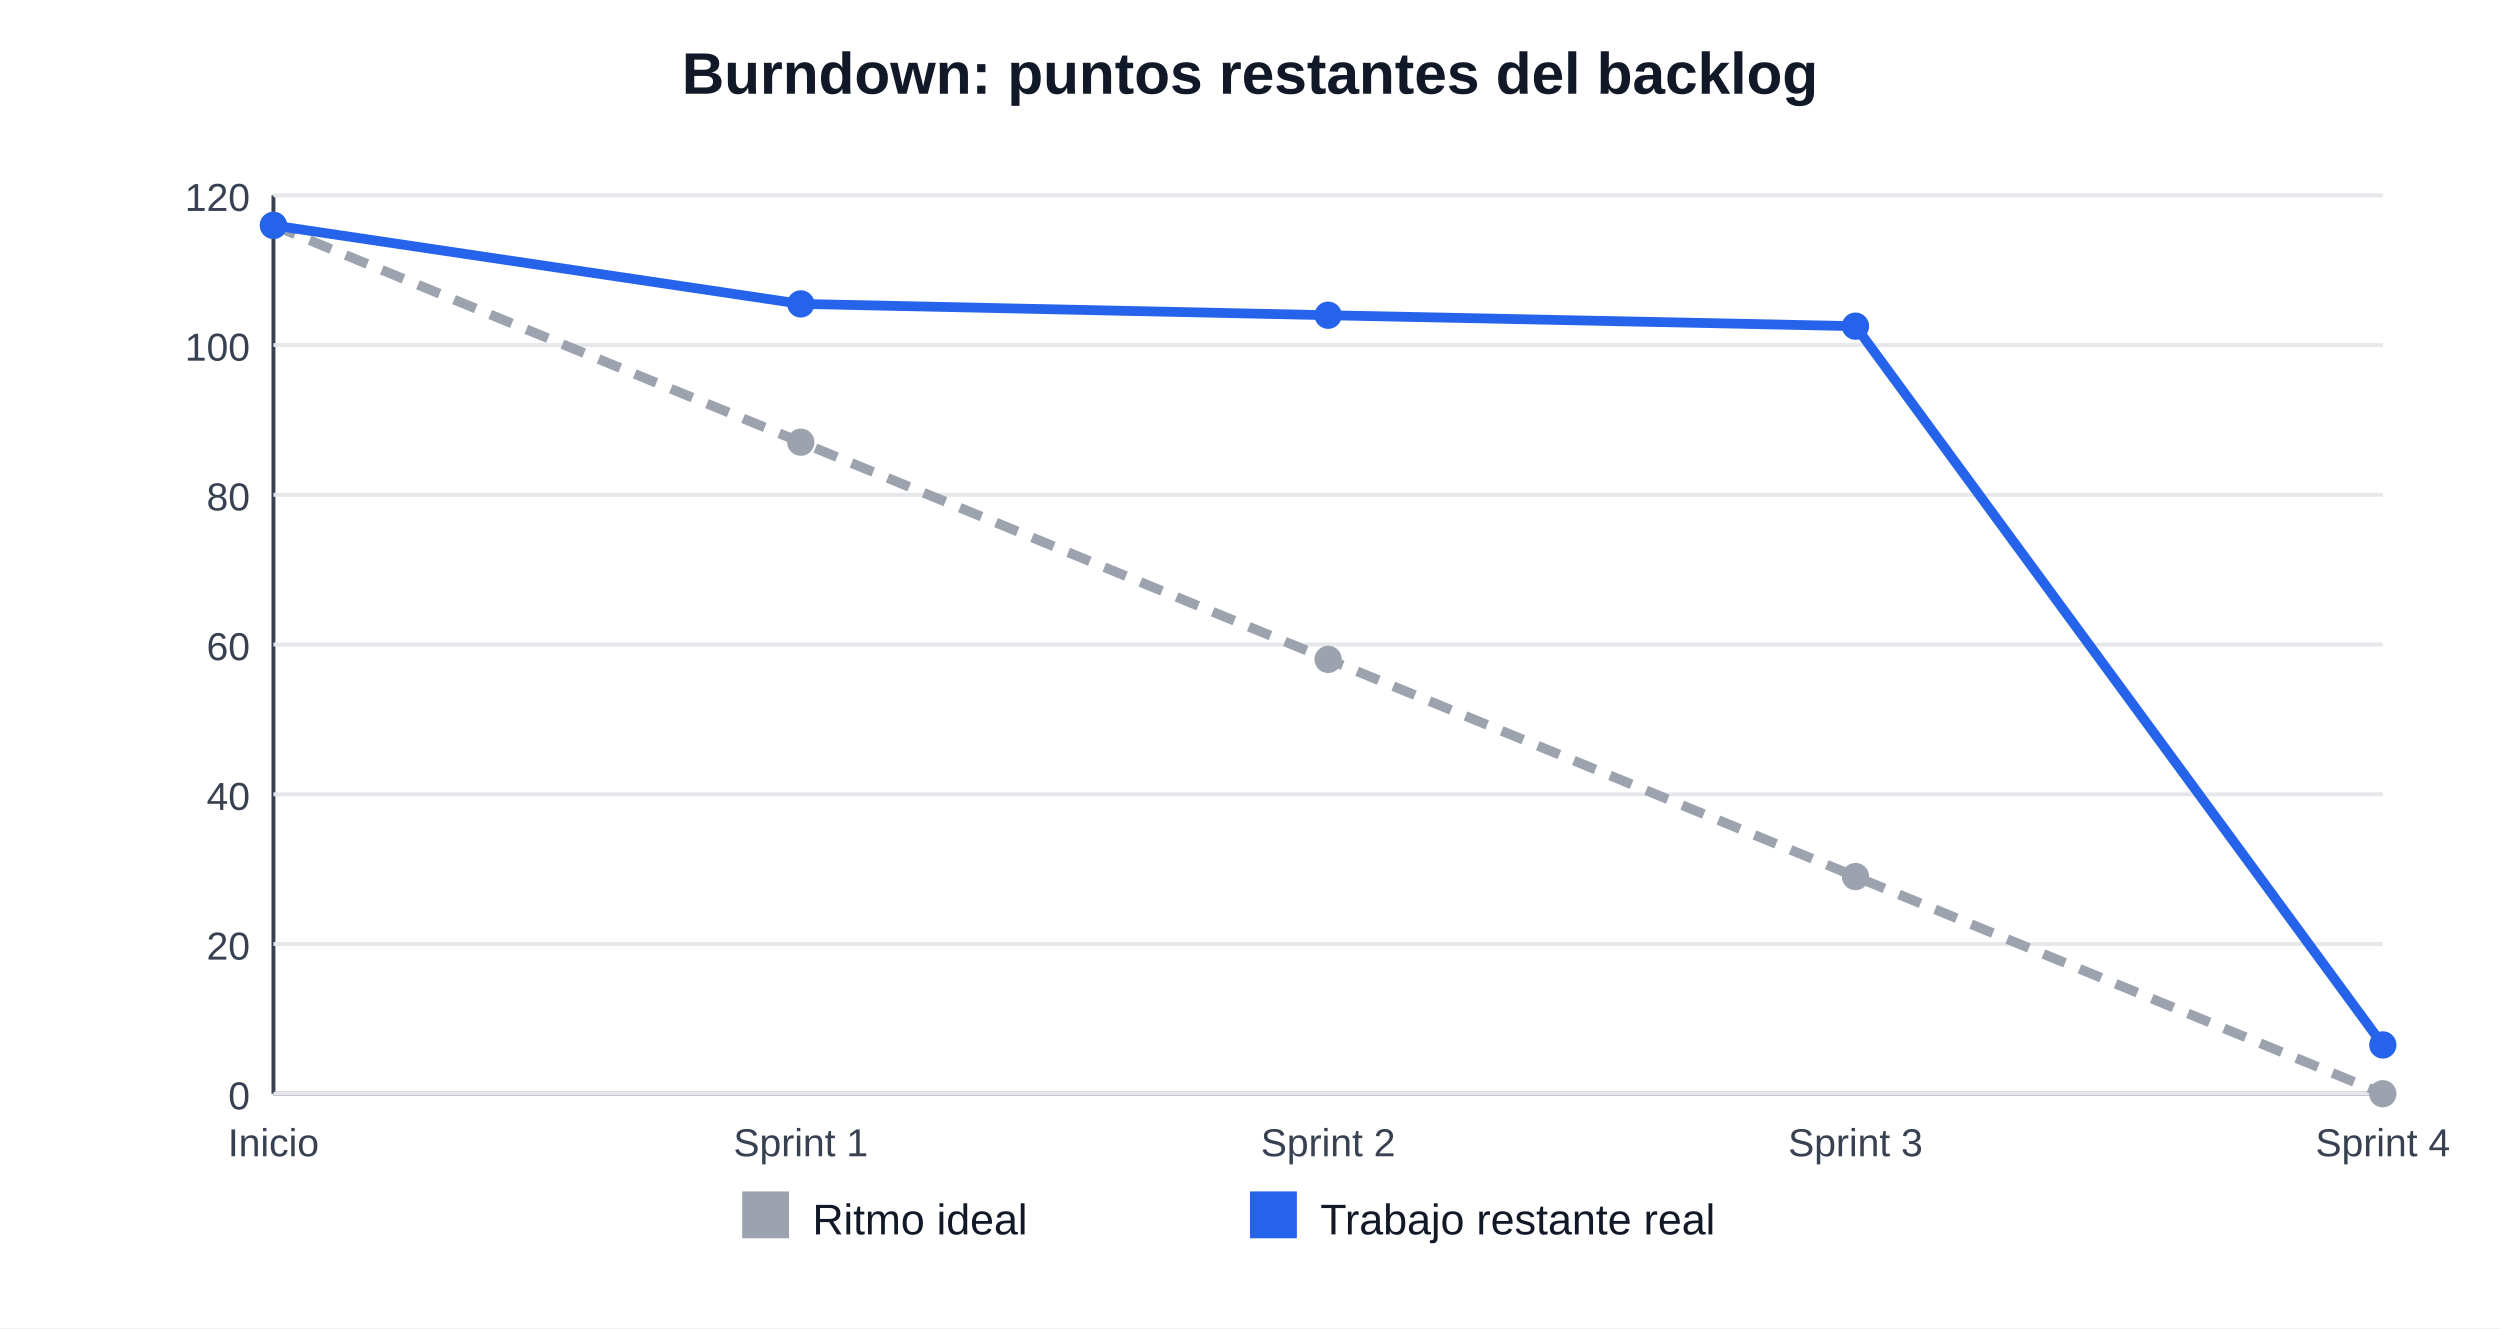
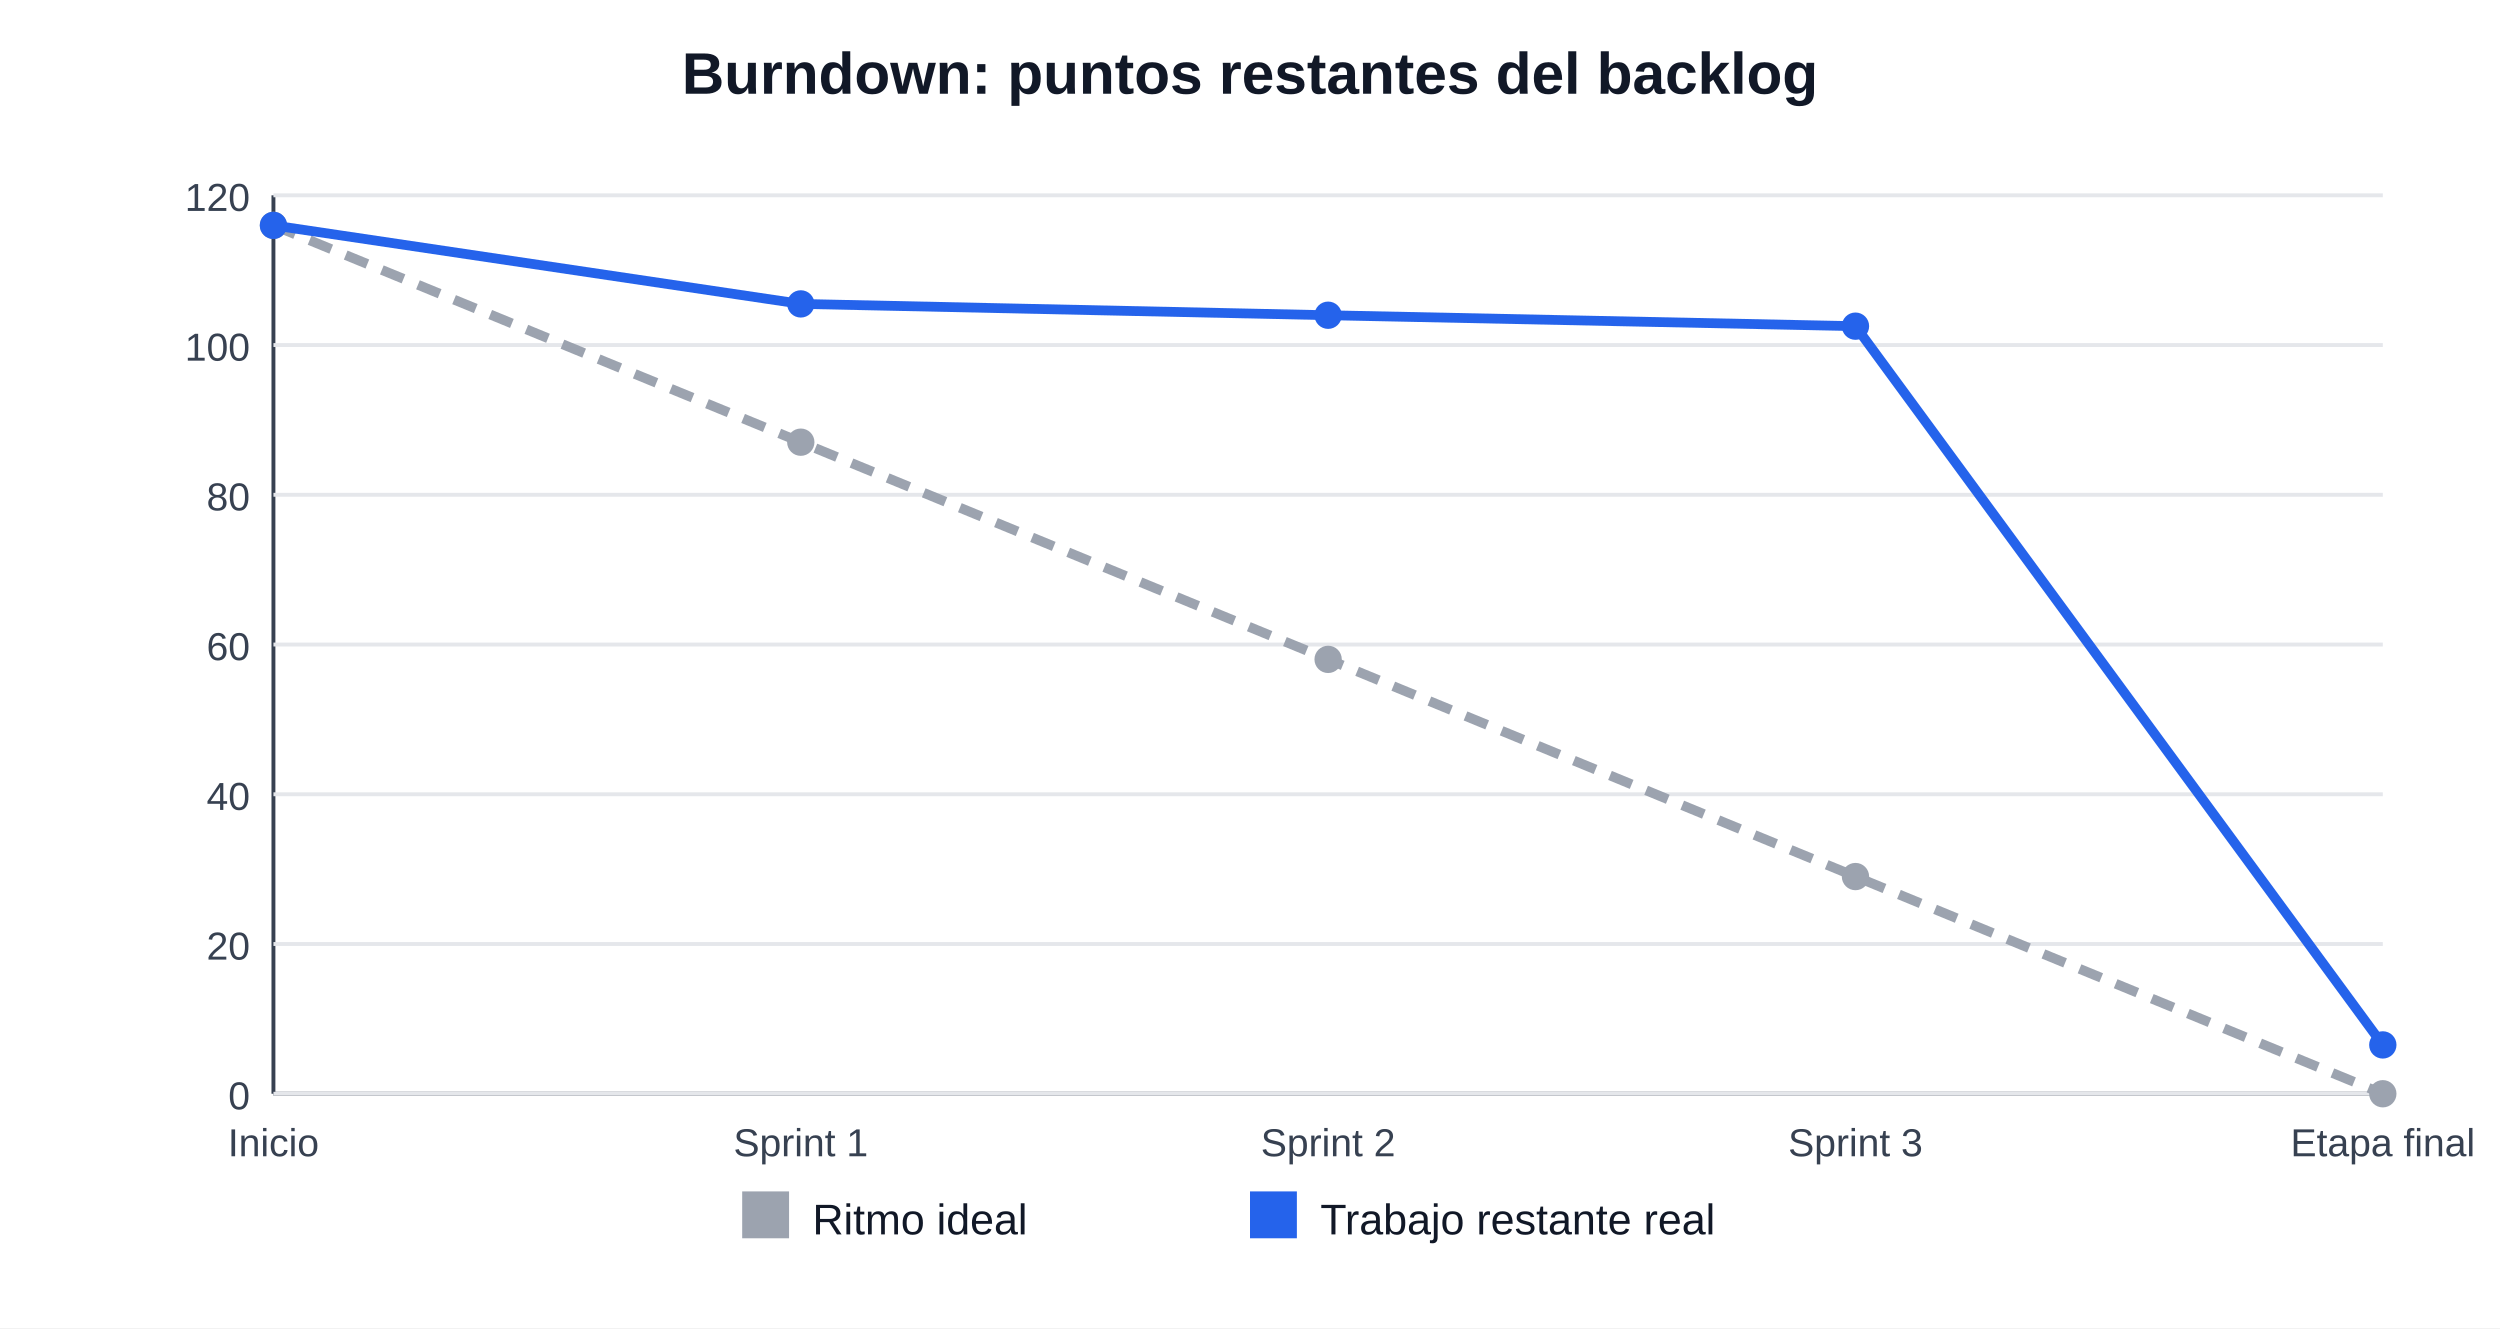
<svg xmlns="http://www.w3.org/2000/svg" viewBox="0 0 640 340" width="640" height="340" font-family="Arial, sans-serif" role="img" aria-label="Burndown: puntos restantes del backlog">
  <rect width="640" height="340" fill="#ffffff" />
  <text x="320.0" y="24" text-anchor="middle" font-size="15" font-weight="bold" fill="#111827">Burndown: puntos restantes del backlog</text>
  <line x1="70" y1="280" x2="610" y2="280" stroke="#374151" />
  <line x1="70" y1="50" x2="70" y2="280" stroke="#374151" />
  <line x1="70" y1="280.0" x2="610" y2="280.0" stroke="#e5e7eb" />
  <text x="64" y="284.0" text-anchor="end" font-size="10" fill="#374151">0</text>
  <line x1="70" y1="241.667" x2="610" y2="241.667" stroke="#e5e7eb" />
  <text x="64" y="245.667" text-anchor="end" font-size="10" fill="#374151">20</text>
  <line x1="70" y1="203.333" x2="610" y2="203.333" stroke="#e5e7eb" />
  <text x="64" y="207.333" text-anchor="end" font-size="10" fill="#374151">40</text>
  <line x1="70" y1="165.0" x2="610" y2="165.0" stroke="#e5e7eb" />
  <text x="64" y="169.0" text-anchor="end" font-size="10" fill="#374151">60</text>
  <line x1="70" y1="126.667" x2="610" y2="126.667" stroke="#e5e7eb" />
  <text x="64" y="130.667" text-anchor="end" font-size="10" fill="#374151">80</text>
  <line x1="70" y1="88.333" x2="610" y2="88.333" stroke="#e5e7eb" />
  <text x="64" y="92.333" text-anchor="end" font-size="10" fill="#374151">100</text>
  <line x1="70" y1="50.0" x2="610" y2="50.0" stroke="#e5e7eb" />
  <text x="64" y="54.0" text-anchor="end" font-size="10" fill="#374151">120</text>
  <text x="70.0" y="296" text-anchor="middle" font-size="10" fill="#374151">Inicio</text>
  <text x="205.0" y="296" text-anchor="middle" font-size="10" fill="#374151">Sprint 1</text>
  <text x="340.0" y="296" text-anchor="middle" font-size="10" fill="#374151">Sprint 2</text>
  <text x="475.0" y="296" text-anchor="middle" font-size="10" fill="#374151">Sprint 3</text>
-   <text x="610.0" y="296" text-anchor="middle" font-size="10" fill="#374151">Sprint 4</text>
+   <text x="610.0" y="296" text-anchor="middle" font-size="10" fill="#374151">Etapa final</text>
  <polyline points="70.0,57.7 205.0,113.2 340.0,168.8 475.0,224.4 610.0,280.0" fill="none" stroke="#9ca3af" stroke-width="2.5" stroke-dasharray="6 4" />
  <circle cx="70.0" cy="57.7" r="3.5" fill="#9ca3af" />
  <circle cx="205.0" cy="113.2" r="3.5" fill="#9ca3af" />
  <circle cx="340.0" cy="168.8" r="3.5" fill="#9ca3af" />
  <circle cx="475.0" cy="224.4" r="3.5" fill="#9ca3af" />
  <circle cx="610.0" cy="280.0" r="3.5" fill="#9ca3af" />
  <polyline points="70.0,57.7 205.0,77.8 340.0,80.7 475.0,83.5 610.0,267.5" fill="none" stroke="#2563eb" stroke-width="2.5" />
  <circle cx="70.0" cy="57.7" r="3.5" fill="#2563eb" />
  <circle cx="205.0" cy="77.8" r="3.5" fill="#2563eb" />
  <circle cx="340.0" cy="80.7" r="3.5" fill="#2563eb" />
  <circle cx="475.0" cy="83.5" r="3.5" fill="#2563eb" />
  <circle cx="610.0" cy="267.5" r="3.5" fill="#2563eb" />
  <rect x="190" y="305" width="12" height="12" fill="#9ca3af" />
  <text x="208" y="316" font-size="11" fill="#111827">Ritmo ideal</text>
  <rect x="320" y="305" width="12" height="12" fill="#2563eb" />
  <text x="338" y="316" font-size="11" fill="#111827">Trabajo restante real</text>
</svg>
